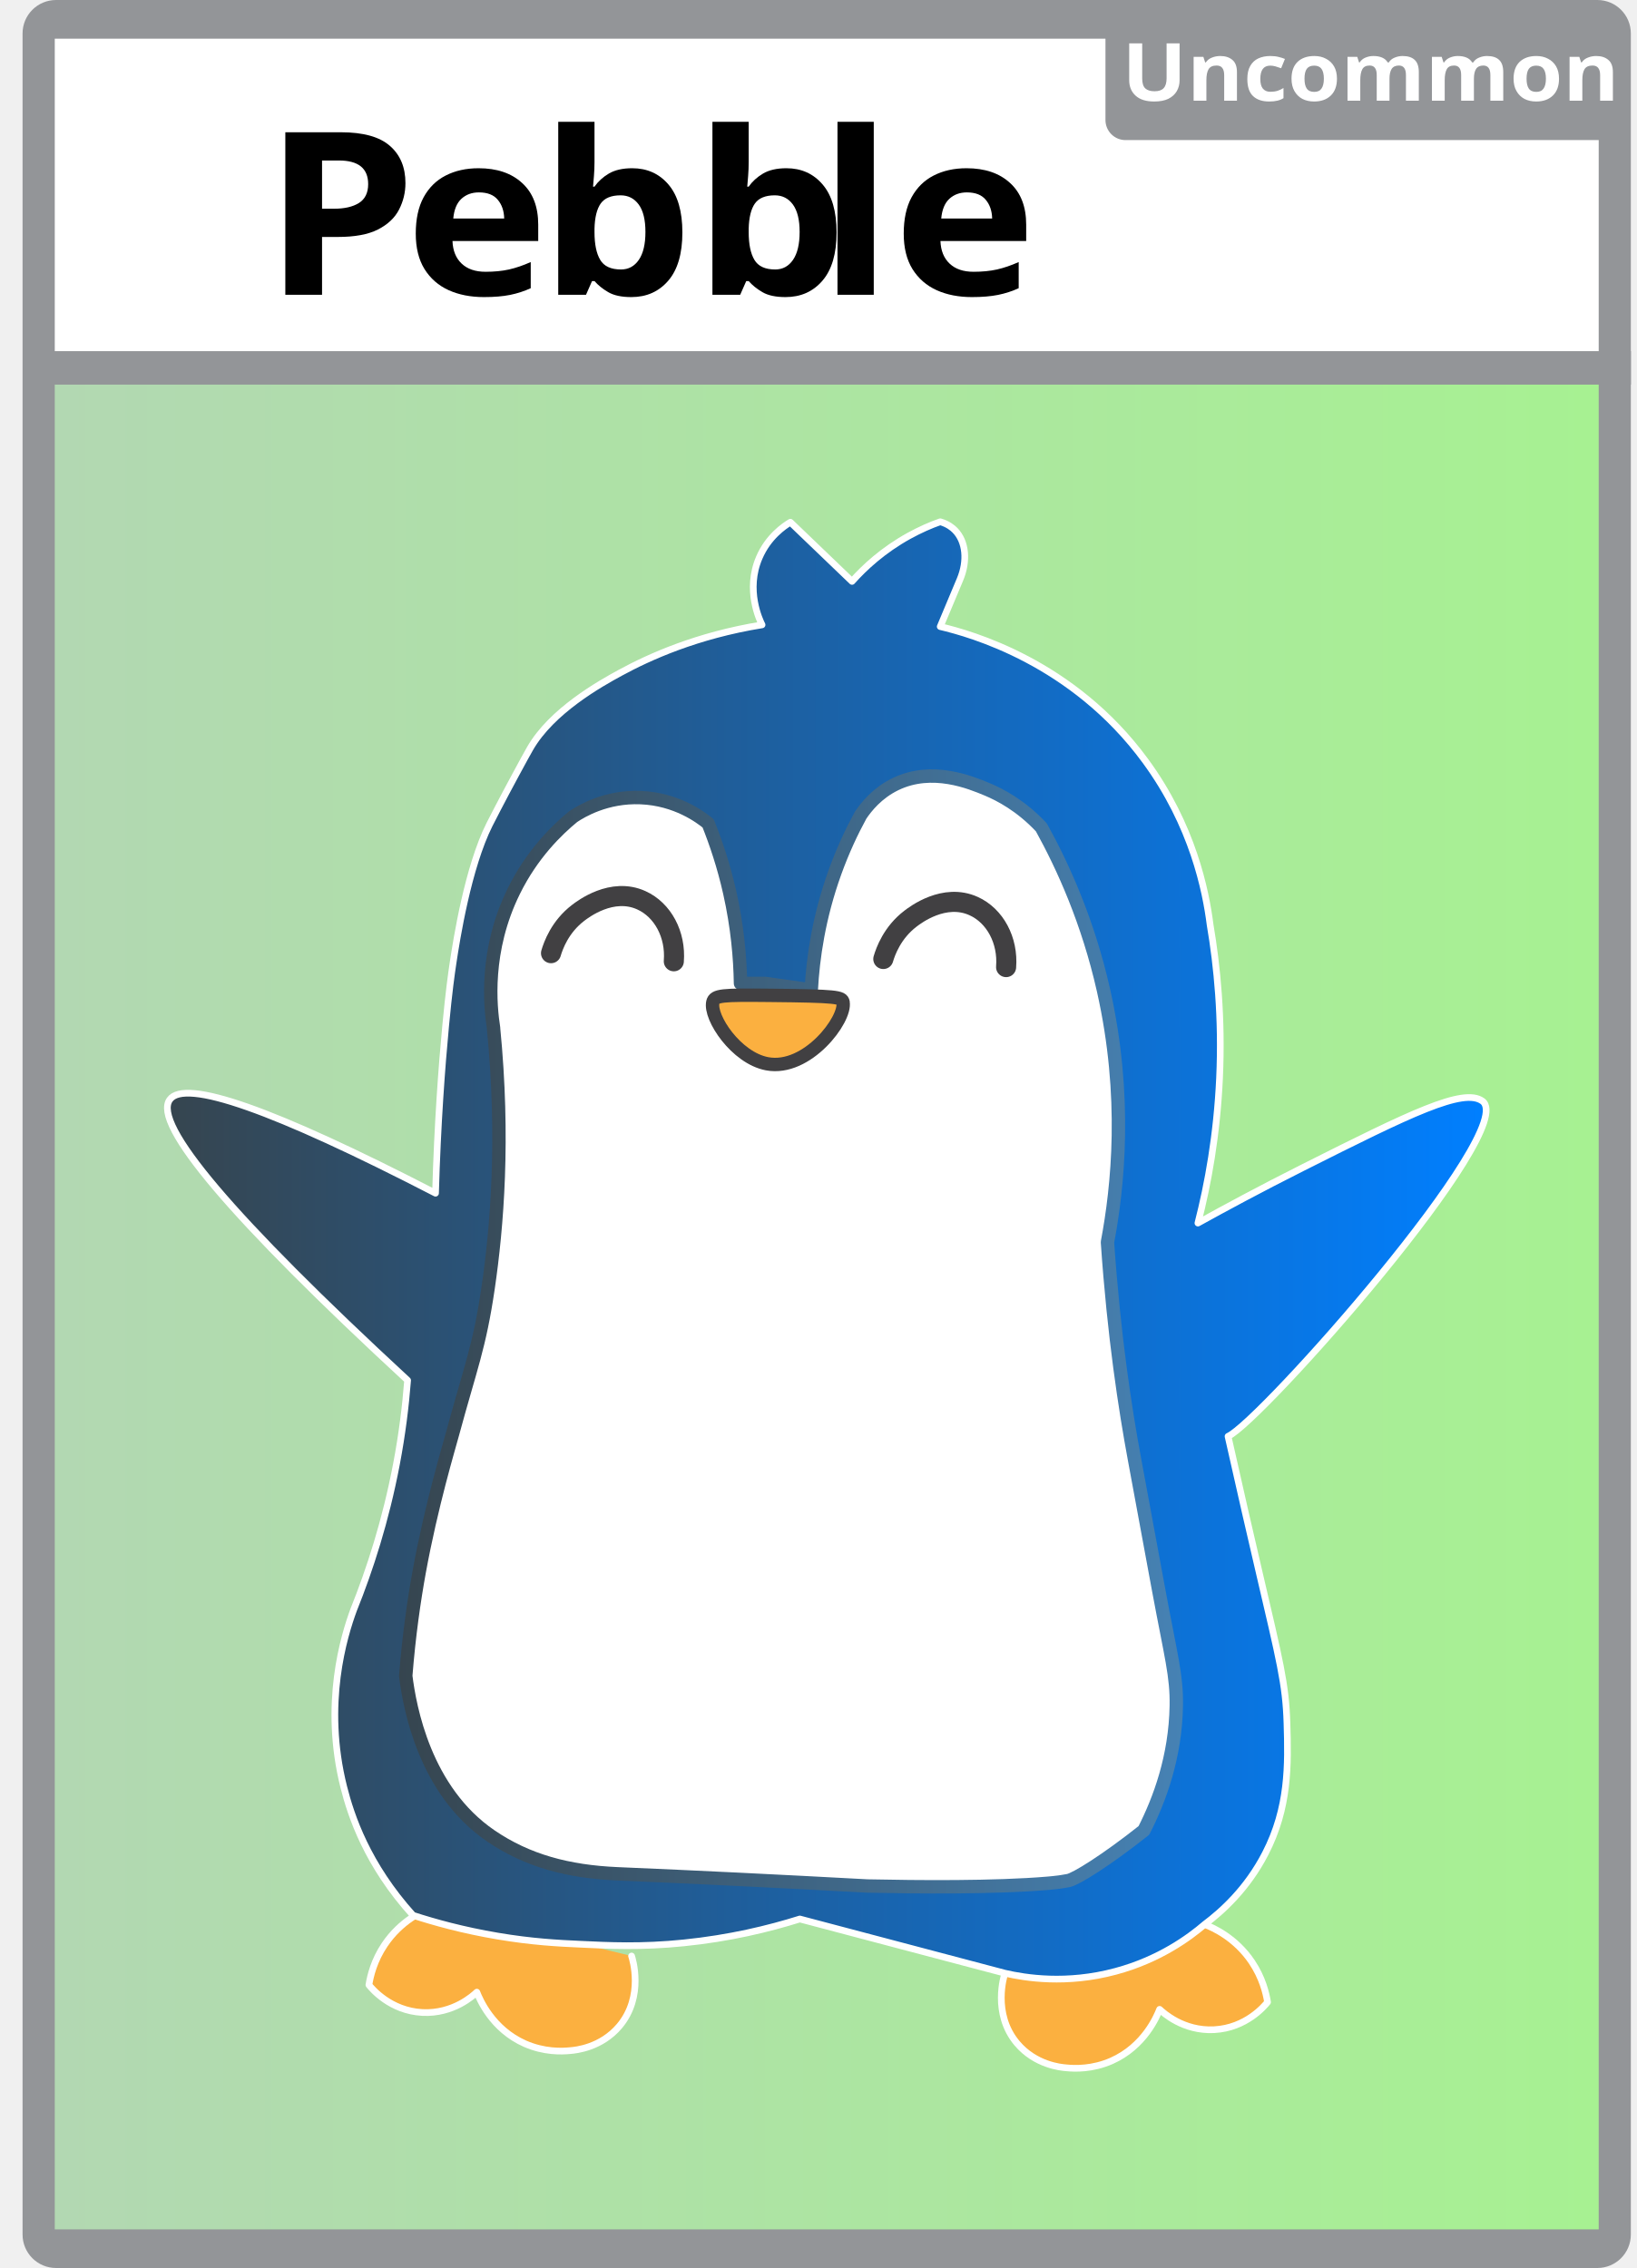
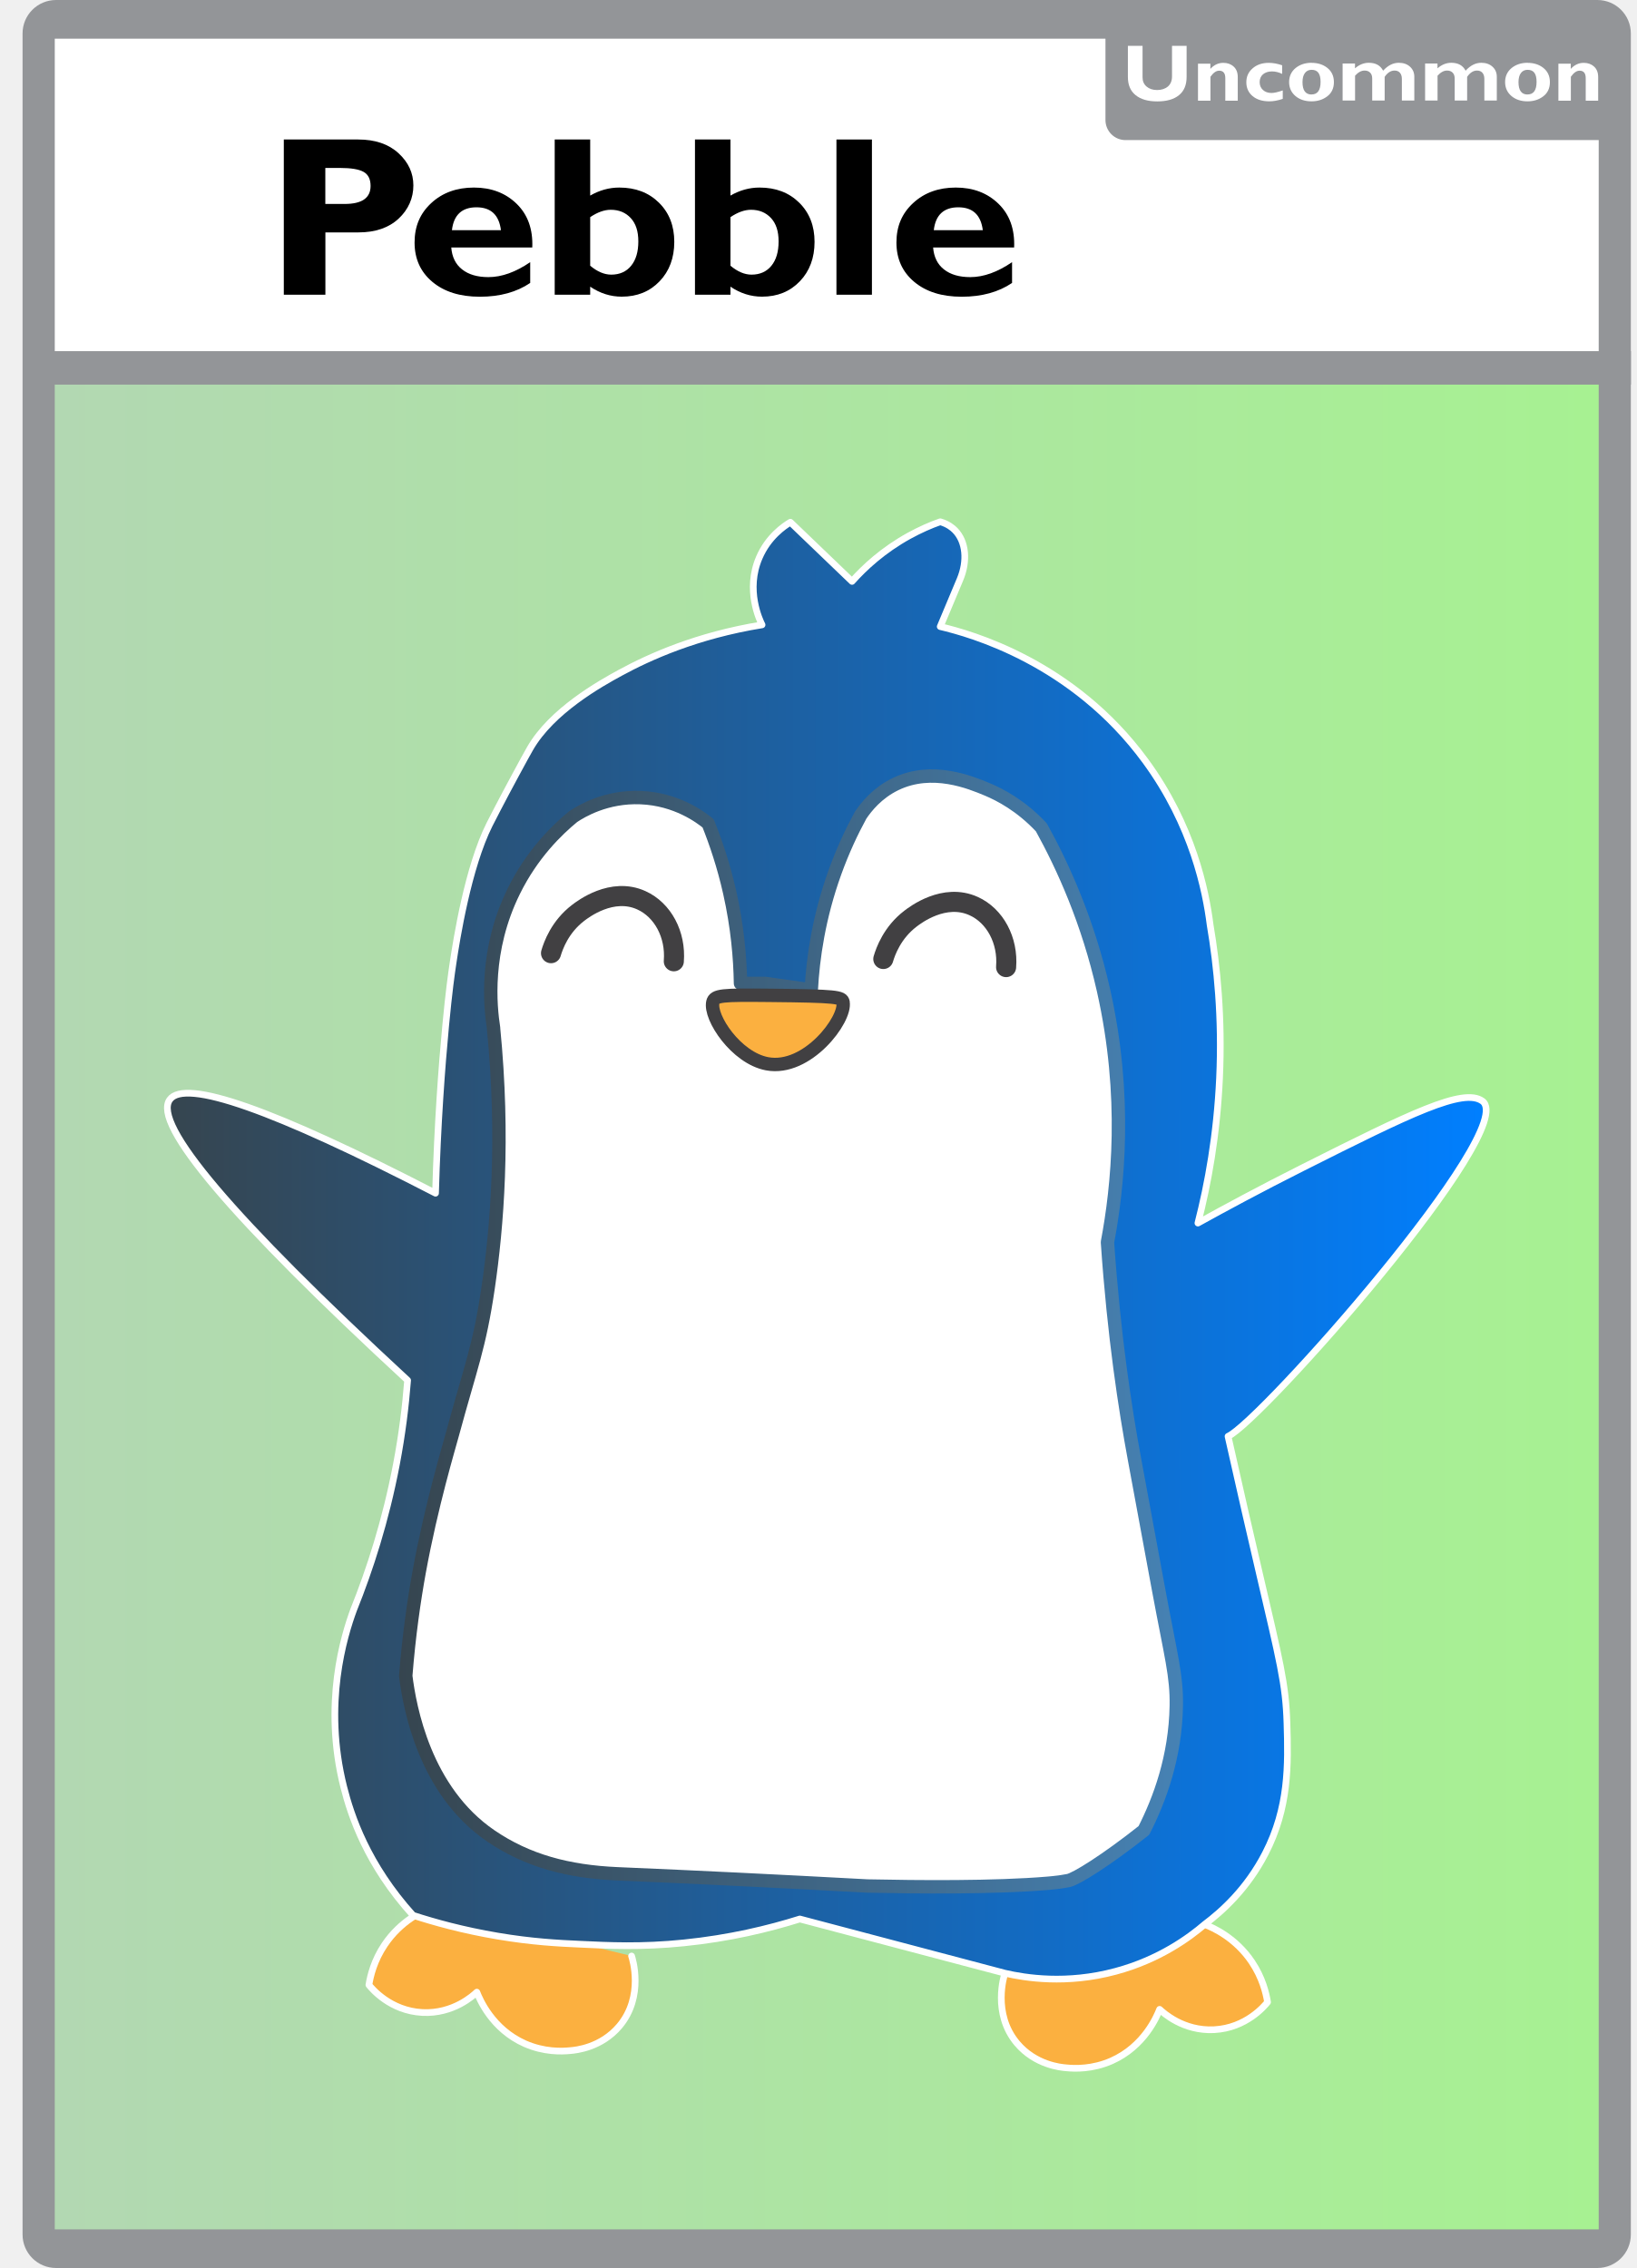
<svg xmlns="http://www.w3.org/2000/svg" id="Outline" width="244.38" height="338.83" viewBox="0 0 244.38 338.83">
  <defs>
    <style>
-       .cls-1 {
-         letter-spacing: -.08em;
-       }
- 
-       .cls-2 {
-         font-size: 34px;
-       }
- 
-       .cls-2, .cls-3 {
-         font-family: GillSansMT-Bold, 'Gill Sans MT';
-         font-weight: 700;
-       }
- 
-       .cls-4, .cls-3, .cls-5 {
+       .cls-1, .cls-2 {
        fill: #fff;
      }

-       .cls-6, .cls-7 {
+       .cls-3, .cls-4 {
        stroke: #fff;
      }

-       .cls-6, .cls-7, .cls-8, .cls-5, .cls-9 {
+       .cls-3, .cls-4, .cls-5, .cls-2, .cls-6 {
        stroke-linecap: round;
        stroke-linejoin: round;
      }

-       .cls-6, .cls-9 {
+       .cls-3, .cls-6 {
        fill: #fbb040;
      }

-       .cls-7 {
+       .cls-4 {
        fill: url(#linear-gradient-2);
      }

-       .cls-10 {
+       .cls-7 {
        stroke: #939598;
        stroke-miterlimit: 10;
        stroke-width: 5px;
      }

-       .cls-10, .cls-8 {
+       .cls-7, .cls-5 {
        fill: none;
      }

-       .cls-3 {
-         font-size: 12px;
-       }
- 
-       .cls-11 {
-         letter-spacing: 0em;
-       }
- 
-       .cls-12 {
+       .cls-8 {
        fill: #939598;
      }

-       .cls-8 {
+       .cls-5 {
        stroke-width: 3px;
      }

-       .cls-8, .cls-9 {
+       .cls-5, .cls-6 {
        stroke: #414042;
      }

-       .cls-5 {
+       .cls-2 {
        stroke: url(#linear-gradient-3);
      }

-       .cls-5, .cls-9 {
+       .cls-2, .cls-6 {
        stroke-width: 2px;
      }

-       .cls-13 {
+       .cls-9 {
        fill: url(#linear-gradient);
      }
    </style>
    <linearGradient id="linear-gradient" x1="8.18" y1="194.01" x2="238.78" y2="194.01" gradientUnits="userSpaceOnUse">
      <stop offset="0" stop-color="#b2d8b2" />
      <stop offset="1" stop-color="#a7f192" />
    </linearGradient>
    <linearGradient id="linear-gradient-2" x1="24.99" y1="186.82" x2="221.97" y2="186.82" gradientUnits="userSpaceOnUse">
      <stop offset="0" stop-color="#36454f" />
      <stop offset="1" stop-color="#007fff" />
    </linearGradient>
    <linearGradient id="linear-gradient-3" x1="59.61" y1="198.9" x2="176.7" y2="198.9" gradientUnits="userSpaceOnUse">
      <stop offset="0" stop-color="#36454f" />
      <stop offset="1" stop-color="#4682b4" />
    </linearGradient>
  </defs>
-   <rect class="cls-12" x="3.37" width="240.21" height="338.83" rx="5" ry="5" />
-   <rect class="cls-13" x="8.18" y="54.96" width="230.6" height="278.1" />
-   <path class="cls-6" d="M94.33,292.22c.11.31,1.93,6.01-1.81,10.46-2.73,3.25-6.55,3.61-7.32,3.67-1.34.14-3.94.22-6.79-1.03-4.91-2.17-6.79-6.67-7.19-7.7-.51.48-3.52,3.27-8.13,3.04-4.81-.25-7.57-3.59-7.99-4.12.22-1.37.77-3.66,2.35-6.01,2.41-3.58,5.71-5.08,7.05-5.6" />
-   <path class="cls-6" d="M150.09,294.79c-.11.31-1.93,6.01,1.81,10.46,2.73,3.25,6.55,3.61,7.32,3.67,1.34.14,3.94.22,6.79-1.03,4.91-2.17,6.79-6.67,7.19-7.7.51.48,3.52,3.27,8.13,3.04,4.81-.25,7.57-3.59,7.99-4.12-.22-1.37-.77-3.66-2.35-6.01-2.41-3.58-5.71-5.08-7.05-5.6" />
-   <path class="cls-7" d="M183.42,214.59c1.86,8.28,3.43,15.13,4.57,19.98,3.17,13.61,4.05,16.95,4.23,22.88.19,6.22.3,12.6-3.23,19.44-2.72,5.29-6.5,8.68-9.06,10.6-2.31,1.98-6.78,5.27-13.3,7.02-7.35,1.98-13.51.98-16.53.28-10.21-2.7-20.43-5.4-30.64-8.1-4.65,1.46-10.5,2.88-17.33,3.57-6.33.65-11.31.4-15.45.2-3.33-.15-7.25-.35-12.36-1.22-5.16-.87-9.44-2.06-12.63-3.1-6.85-7.58-9.26-14.86-10.35-19.18-3.12-12.4.06-22.6,1.48-26.46,2.42-6.01,4.78-13.3,6.39-21.74.85-4.47,1.37-8.68,1.67-12.55-26.28-24.29-38.12-38.27-35.53-41.92,2.26-3.19,15.49,1.47,39.7,13.97.3-10.47.94-18.96,1.51-24.99.5-5.26.86-7.76,1.11-9.43.52-3.46,2.22-14.24,5.44-20.66.25-.49,1.79-3.52,3.9-7.42.93-1.73,1.87-3.44,2.15-3.92,3.23-5.65,10.5-9.71,13.5-11.34,4.28-2.33,11.4-5.57,21.16-7.15-.34-.68-2.51-5.2-.41-10.06,1.32-3.07,3.66-4.68,4.64-5.27,3.07,2.95,6.14,5.89,9.21,8.84,1.86-2.09,4.65-4.68,8.53-6.82,1.64-.9,3.21-1.59,4.64-2.09,1.15.33,1.84.9,2.21,1.28,1.64,1.67,1.91,4.57.74,7.35-.98,2.35-1.97,4.69-2.95,7.03,4.53,1.07,19.81,5.29,30.63,20.05,7.09,9.66,9.04,19.44,9.68,24.5,1.04,6.11,1.82,13.89,1.41,22.88-.39,8.54-1.74,15.88-3.23,21.68,4.02-2.23,9.36-5.11,15.72-8.31,15.92-8,23.94-11.96,26.77-9.91,5.67,4.11-33.24,48-37.99,50.08Z" />
-   <path class="cls-5" d="M73.71,153.57c1.63,16.53.53,29.76-.81,38.88-1.3,8.85-2.63,11.85-5.31,21.75-.51,1.9-3.17,10.71-4.97,20.58-.78,4.28-1.54,9.53-2.02,15.59.59,4.71,2.82,17.15,12.7,23.9,5.45,3.72,11.54,5.35,18.94,5.67,5.88.25,11.8.52,17.74.81,6.55.32,13.07.66,19.55,1.01,7.42.16,19.02.27,27.01-.41.43-.04,1-.09,1.69-.18,0,0,.69-.1,1.33-.22,1.11-.21,5.62-2.99,11.29-7.49,2.37-4.65,4.71-11.01,4.84-18.63.07-4.52-.78-7.31-2.62-17.21-1.22-6.55-2.41-13.1-3.63-19.64-1.38-7.45-3.07-18.36-4.03-32.4,1.55-8.22,2.99-21.74-.6-37.67-2.31-10.24-6.02-18.42-9.27-24.3-3.08-3.3-6.23-4.9-8.06-5.67-2.56-1.07-8.24-3.43-13.7-.81-2.76,1.33-4.41,3.42-5.24,4.66-1.33,2.43-2.66,5.27-3.83,8.51-2.43,6.74-3.29,12.87-3.54,17.59-2.31-.33-4.62-.65-6.94-.98h-3.63c-.06-3.78-.45-8.41-1.61-13.57-.89-3.97-2.06-7.43-3.22-10.33-1.12-.92-4.71-3.63-10.08-3.85-5.16-.21-8.85,2.02-10.08,2.84-2.41,1.98-6.13,5.57-8.87,11.14-4.37,8.87-3.53,17.2-3.02,20.45Z" />
-   <path class="cls-8" d="M82.3,142.4c.34-1.15,1.33-3.94,4.05-6.02.72-.55,5.06-3.88,9.45-1.88,3.18,1.44,5.16,5.11,4.84,9.11" />
-   <path class="cls-8" d="M131.93,143.27c.34-1.15,1.33-3.94,4.05-6.02.72-.55,5.06-3.88,9.45-1.88,3.18,1.44,5.16,5.11,4.84,9.11" />
-   <path class="cls-9" d="M125.92,149.72c-.16-.77-.87-.92-11.02-1.02-7.05-.07-8.18-.02-8.43,1.02-.53,2.28,3.48,8.33,8.1,9.2,6,1.13,11.86-6.66,11.34-9.2Z" />
-   <rect class="cls-4" x="8.18" y="5.78" width="230.6" height="49.18" />
-   <path class="cls-12" d="M165.11,5.17h74.9v15.76h-71.9c-1.66,0-3-1.34-3-3V5.17h0Z" />
-   <text class="cls-2" transform="translate(39.34 44.04) scale(1.07 1)">
-     <tspan class="cls-1" x="0" y="0">P</tspan>
-     <tspan x="19.74" y="0">e</tspan>
-     <tspan class="cls-11" x="38.5" y="0">bb</tspan>
-     <tspan x="77.48" y="0">le</tspan>
-   </text>
-   <text class="cls-3" transform="translate(167.57 15.04) scale(1.07 1)">
-     <tspan x="0" y="0">Uncommon</tspan>
-   </text>
-   <line class="cls-10" x1="5.96" y1="54.96" x2="243.59" y2="54.96" />
+   <rect class="cls-8" x="3.37" width="240.21" height="338.83" rx="5" ry="5" />
+   <rect class="cls-9" x="8.18" y="54.96" width="230.6" height="278.1" />
+   <path class="cls-3" d="M94.33,292.22c.11.31,1.93,6.01-1.81,10.46-2.73,3.25-6.55,3.61-7.32,3.67-1.34.14-3.94.22-6.79-1.03-4.91-2.17-6.79-6.67-7.19-7.7-.51.48-3.52,3.27-8.13,3.04-4.81-.25-7.57-3.59-7.99-4.12.22-1.37.77-3.66,2.35-6.01,2.41-3.58,5.71-5.08,7.05-5.6" />
+   <path class="cls-3" d="M150.09,294.79c-.11.31-1.93,6.01,1.81,10.46,2.73,3.25,6.55,3.61,7.32,3.67,1.34.14,3.94.22,6.79-1.03,4.91-2.17,6.79-6.67,7.19-7.7.51.48,3.52,3.27,8.13,3.04,4.81-.25,7.57-3.59,7.99-4.12-.22-1.37-.77-3.66-2.35-6.01-2.41-3.58-5.71-5.08-7.05-5.6" />
+   <path class="cls-4" d="M183.42,214.59c1.86,8.28,3.43,15.13,4.57,19.98,3.17,13.61,4.05,16.95,4.23,22.88.19,6.22.3,12.6-3.23,19.44-2.72,5.29-6.5,8.68-9.06,10.6-2.31,1.98-6.78,5.27-13.3,7.02-7.35,1.98-13.51.98-16.53.28-10.21-2.7-20.43-5.4-30.64-8.1-4.65,1.46-10.5,2.88-17.33,3.57-6.33.65-11.31.4-15.45.2-3.33-.15-7.25-.35-12.36-1.22-5.16-.87-9.44-2.06-12.63-3.1-6.85-7.58-9.26-14.86-10.35-19.18-3.12-12.4.06-22.6,1.48-26.46,2.42-6.01,4.78-13.3,6.39-21.74.85-4.47,1.37-8.68,1.67-12.55-26.28-24.29-38.12-38.27-35.53-41.92,2.26-3.19,15.49,1.47,39.7,13.97.3-10.47.94-18.96,1.51-24.99.5-5.26.86-7.76,1.11-9.43.52-3.46,2.22-14.24,5.44-20.66.25-.49,1.79-3.52,3.9-7.42.93-1.73,1.87-3.44,2.15-3.92,3.23-5.65,10.5-9.71,13.5-11.34,4.28-2.33,11.4-5.57,21.16-7.15-.34-.68-2.51-5.2-.41-10.06,1.32-3.07,3.66-4.68,4.64-5.27,3.07,2.95,6.14,5.89,9.21,8.84,1.86-2.09,4.65-4.68,8.53-6.82,1.64-.9,3.21-1.59,4.64-2.09,1.15.33,1.84.9,2.21,1.28,1.64,1.67,1.91,4.57.74,7.35-.98,2.35-1.97,4.69-2.95,7.03,4.53,1.07,19.81,5.29,30.63,20.05,7.09,9.66,9.04,19.44,9.68,24.5,1.04,6.11,1.82,13.89,1.41,22.88-.39,8.54-1.74,15.88-3.23,21.68,4.02-2.23,9.36-5.11,15.72-8.31,15.92-8,23.94-11.96,26.77-9.91,5.67,4.11-33.24,48-37.99,50.08Z" />
+   <path class="cls-2" d="M73.71,153.57c1.63,16.53.53,29.76-.81,38.88-1.3,8.85-2.63,11.85-5.31,21.75-.51,1.9-3.17,10.71-4.97,20.58-.78,4.28-1.54,9.53-2.02,15.59.59,4.71,2.82,17.15,12.7,23.9,5.45,3.72,11.54,5.35,18.94,5.67,5.88.25,11.8.52,17.74.81,6.55.32,13.07.66,19.55,1.01,7.42.16,19.02.27,27.01-.41.43-.04,1-.09,1.69-.18,0,0,.69-.1,1.33-.22,1.11-.21,5.62-2.99,11.29-7.49,2.37-4.65,4.71-11.01,4.84-18.63.07-4.52-.78-7.31-2.62-17.21-1.22-6.55-2.41-13.1-3.63-19.64-1.38-7.45-3.07-18.36-4.03-32.4,1.55-8.22,2.99-21.74-.6-37.67-2.31-10.24-6.02-18.42-9.27-24.3-3.08-3.3-6.23-4.9-8.06-5.67-2.56-1.07-8.24-3.43-13.7-.81-2.76,1.33-4.41,3.42-5.24,4.66-1.33,2.43-2.66,5.27-3.83,8.51-2.43,6.74-3.29,12.87-3.54,17.59-2.31-.33-4.62-.65-6.94-.98h-3.63c-.06-3.78-.45-8.41-1.61-13.57-.89-3.97-2.06-7.43-3.22-10.33-1.12-.92-4.71-3.63-10.08-3.85-5.16-.21-8.85,2.02-10.08,2.84-2.41,1.98-6.13,5.57-8.87,11.14-4.37,8.87-3.53,17.2-3.02,20.45Z" />
+   <path class="cls-5" d="M82.3,142.4c.34-1.15,1.33-3.94,4.05-6.02.72-.55,5.06-3.88,9.45-1.88,3.18,1.44,5.16,5.11,4.84,9.11" />
+   <path class="cls-5" d="M131.93,143.27c.34-1.15,1.33-3.94,4.05-6.02.72-.55,5.06-3.88,9.45-1.88,3.18,1.44,5.16,5.11,4.84,9.11" />
+   <path class="cls-6" d="M125.92,149.72c-.16-.77-.87-.92-11.02-1.02-7.05-.07-8.18-.02-8.43,1.02-.53,2.28,3.48,8.33,8.1,9.2,6,1.13,11.86-6.66,11.34-9.2Z" />
+   <rect class="cls-1" x="8.18" y="5.78" width="230.6" height="49.18" />
+   <path class="cls-8" d="M165.11,5.17h74.9v15.76h-71.9c-1.66,0-3-1.34-3-3V5.17h0Z" />
+   <g>
+     <path d="M42.38,20.84h11.12c2.52,0,4.53.68,6.01,2.04,1.49,1.36,2.23,2.97,2.23,4.83s-.73,3.58-2.2,4.95c-1.47,1.37-3.47,2.06-6,2.06h-4.94v9.31h-6.21v-23.19ZM48.59,25.09v5.38h2.89c2.58,0,3.87-.9,3.87-2.69,0-1.01-.35-1.71-1.04-2.1-.69-.39-1.87-.59-3.53-.59h-2.19Z" />
+     <path d="M79.19,39.17v3.1c-2.02,1.37-4.53,2.06-7.51,2.06s-5.33-.74-7.1-2.22c-1.77-1.48-2.66-3.44-2.66-5.88s.83-4.36,2.5-5.9,3.79-2.31,6.37-2.31,4.72.81,6.38,2.43c1.66,1.62,2.44,3.79,2.33,6.52h-12.1c.11,1.42.65,2.52,1.62,3.28.98.77,2.28,1.15,3.93,1.15,1.99,0,4.07-.75,6.25-2.24ZM67.5,34.39h7.32c-.29-2.28-1.5-3.42-3.66-3.42s-3.4,1.14-3.66,3.42Z" />
+     <path d="M88.15,20.84v8.38c1.39-.8,2.84-1.2,4.34-1.2,2.43,0,4.4.75,5.93,2.26s2.29,3.46,2.29,5.85-.73,4.37-2.2,5.9-3.35,2.29-5.65,2.29c-1.67,0-3.24-.5-4.71-1.49v1.2h-5.3v-23.19h5.3ZM88.15,32.43v7.27c1.07.89,2.12,1.33,3.14,1.33,1.26,0,2.25-.44,2.97-1.32s1.08-2.09,1.08-3.64-.38-2.67-1.13-3.49c-.76-.82-1.75-1.24-2.99-1.24-.96,0-1.99.37-3.07,1.1Z" />
+     <path d="M109.1,20.84v8.38c1.39-.8,2.84-1.2,4.34-1.2,2.43,0,4.4.75,5.93,2.26s2.29,3.46,2.29,5.85-.73,4.37-2.2,5.9-3.35,2.29-5.65,2.29c-1.67,0-3.24-.5-4.71-1.49v1.2h-5.3v-23.19h5.3ZM109.1,32.43v7.27c1.07.89,2.12,1.33,3.14,1.33,1.26,0,2.25-.44,2.97-1.32s1.08-2.09,1.08-3.64-.38-2.67-1.13-3.49c-.76-.82-1.75-1.24-2.99-1.24-.96,0-1.99.37-3.07,1.1Z" />
+     <path d="M130.23,20.84v23.19h-5.3v-23.19h5.3Z" />
+     <path d="M151.16,39.17v3.1c-2.02,1.37-4.53,2.06-7.51,2.06s-5.33-.74-7.1-2.22-2.66-3.44-2.66-5.88.83-4.36,2.5-5.9c1.67-1.54,3.79-2.31,6.37-2.31s4.72.81,6.38,2.43c1.66,1.62,2.44,3.79,2.33,6.52h-12.1c.11,1.42.65,2.52,1.62,3.28.98.77,2.28,1.15,3.93,1.15,1.99,0,4.07-.75,6.25-2.24ZM139.47,34.39h7.32c-.29-2.28-1.5-3.42-3.66-3.42s-3.4,1.14-3.66,3.42Z" />
+   </g>
+   <g>
+     <path class="cls-1" d="M175.05,6.85h2.18v4.65c0,1.2-.38,2.1-1.14,2.72-.76.62-1.84.93-3.24.93s-2.47-.31-3.24-.94c-.77-.62-1.15-1.52-1.15-2.7v-4.66h2.19v4.71c0,.57.2,1.03.6,1.37s.92.52,1.57.52,1.21-.18,1.62-.53c.4-.35.61-.85.61-1.5v-4.56Z" />
+     <path class="cls-1" d="M180.78,9.5v.79c.55-.6,1.19-.9,1.93-.9.62,0,1.13.18,1.54.55s.62.89.62,1.58v3.52h-1.86v-3.37c0-.74-.31-1.11-.92-1.11-.44,0-.87.3-1.3.91v3.57h-1.86v-5.53h1.86Z" />
+     <path class="cls-1" d="M191.59,13.52v1.25c-.73.25-1.4.37-2,.37-1.04,0-1.88-.26-2.5-.78-.62-.52-.94-1.21-.94-2.07s.31-1.53.94-2.08,1.43-.82,2.41-.82c.63,0,1.29.12,2,.36v1.29c-.51-.25-1.02-.37-1.52-.37-.56,0-1,.15-1.34.43-.33.29-.5.68-.5,1.16s.16.88.49,1.18c.33.3.75.45,1.29.45.39,0,.95-.13,1.67-.38Z" />
+     <path class="cls-1" d="M195.9,9.39c.93,0,1.72.25,2.36.76s.97,1.22.97,2.12-.33,1.62-.99,2.12c-.66.5-1.44.75-2.35.75-.98,0-1.79-.27-2.41-.8-.62-.53-.94-1.23-.94-2.08s.32-1.56.96-2.09c.64-.52,1.44-.79,2.39-.79ZM195.9,14.11c.89,0,1.34-.63,1.34-1.88s-.45-1.8-1.34-1.8c-.43,0-.76.16-1,.48-.24.32-.36.77-.36,1.36,0,1.23.45,1.85,1.36,1.85Z" />
+     <path class="cls-1" d="M202.38,9.5v.71c.63-.55,1.32-.83,2.06-.83,1.02,0,1.73.39,2.14,1.18.72-.79,1.5-1.18,2.34-1.18.68,0,1.24.19,1.67.58.43.39.65.89.65,1.51v3.55h-1.86v-3.24c0-.39-.1-.69-.29-.91-.19-.22-.46-.33-.81-.33-.54,0-1.04.31-1.47.94v3.54h-1.86v-3.28c0-.39-.1-.68-.31-.89-.21-.21-.48-.31-.83-.31-.49,0-.96.26-1.42.77v3.71h-1.86v-5.53h1.86Z" />
+     <path class="cls-1" d="M214.7,9.5v.71c.63-.55,1.32-.83,2.06-.83,1.02,0,1.73.39,2.14,1.18.72-.79,1.5-1.18,2.34-1.18.68,0,1.24.19,1.67.58.43.39.65.89.65,1.51v3.55h-1.86v-3.24c0-.39-.1-.69-.29-.91-.19-.22-.46-.33-.81-.33-.54,0-1.04.31-1.47.94v3.54h-1.86v-3.28c0-.39-.1-.68-.31-.89-.21-.21-.48-.31-.83-.31-.49,0-.96.26-1.42.77v3.71h-1.86v-5.53h1.86Z" />
+     <path class="cls-1" d="M228.16,9.39c.93,0,1.72.25,2.36.76s.97,1.22.97,2.12-.33,1.62-.99,2.12c-.66.5-1.44.75-2.35.75-.98,0-1.79-.27-2.41-.8-.62-.53-.94-1.23-.94-2.08s.32-1.56.96-2.09c.64-.52,1.44-.79,2.39-.79ZM228.16,14.11c.89,0,1.34-.63,1.34-1.88s-.45-1.8-1.34-1.8c-.43,0-.76.16-1,.48-.24.32-.36.77-.36,1.36,0,1.23.45,1.85,1.36,1.85Z" />
+     <path class="cls-1" d="M234.61,9.5v.79c.55-.6,1.19-.9,1.93-.9.62,0,1.13.18,1.54.55s.62.89.62,1.58v3.52h-1.86v-3.37c0-.74-.31-1.11-.92-1.11-.44,0-.87.3-1.3.91v3.57h-1.86v-5.53h1.86Z" />
+   </g>
+   <line class="cls-7" x1="5.96" y1="54.96" x2="243.59" y2="54.96" />
</svg>
